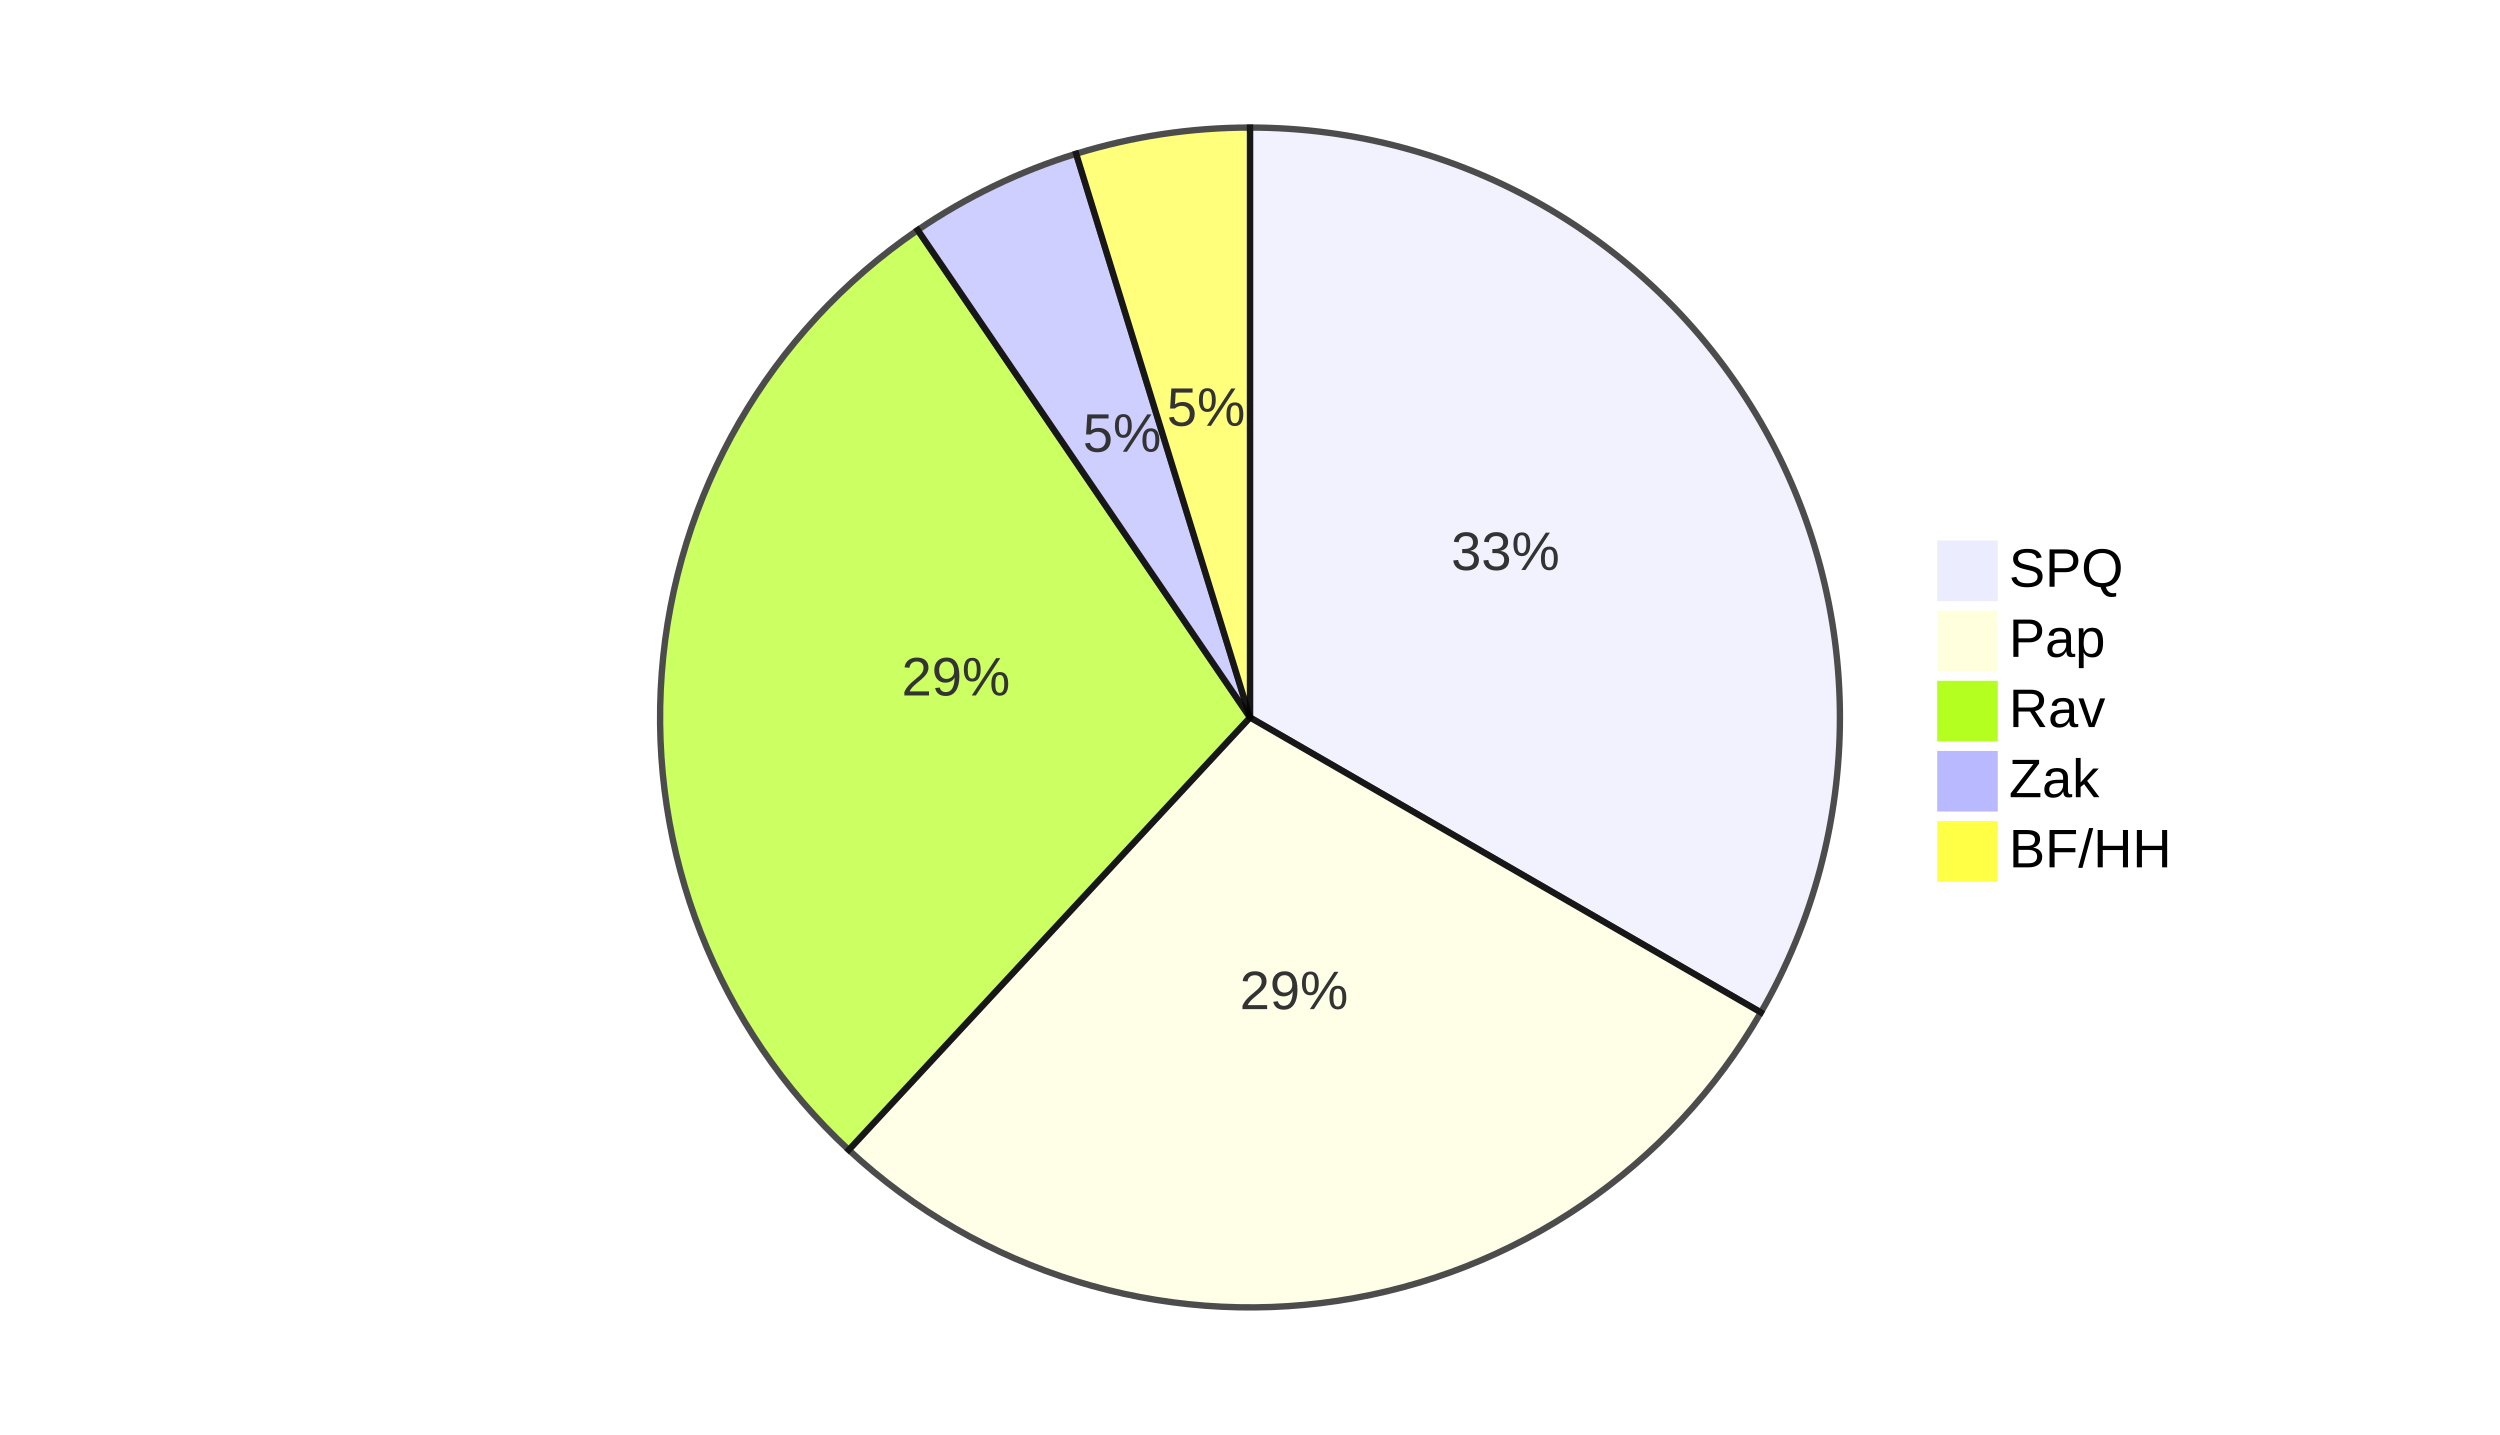
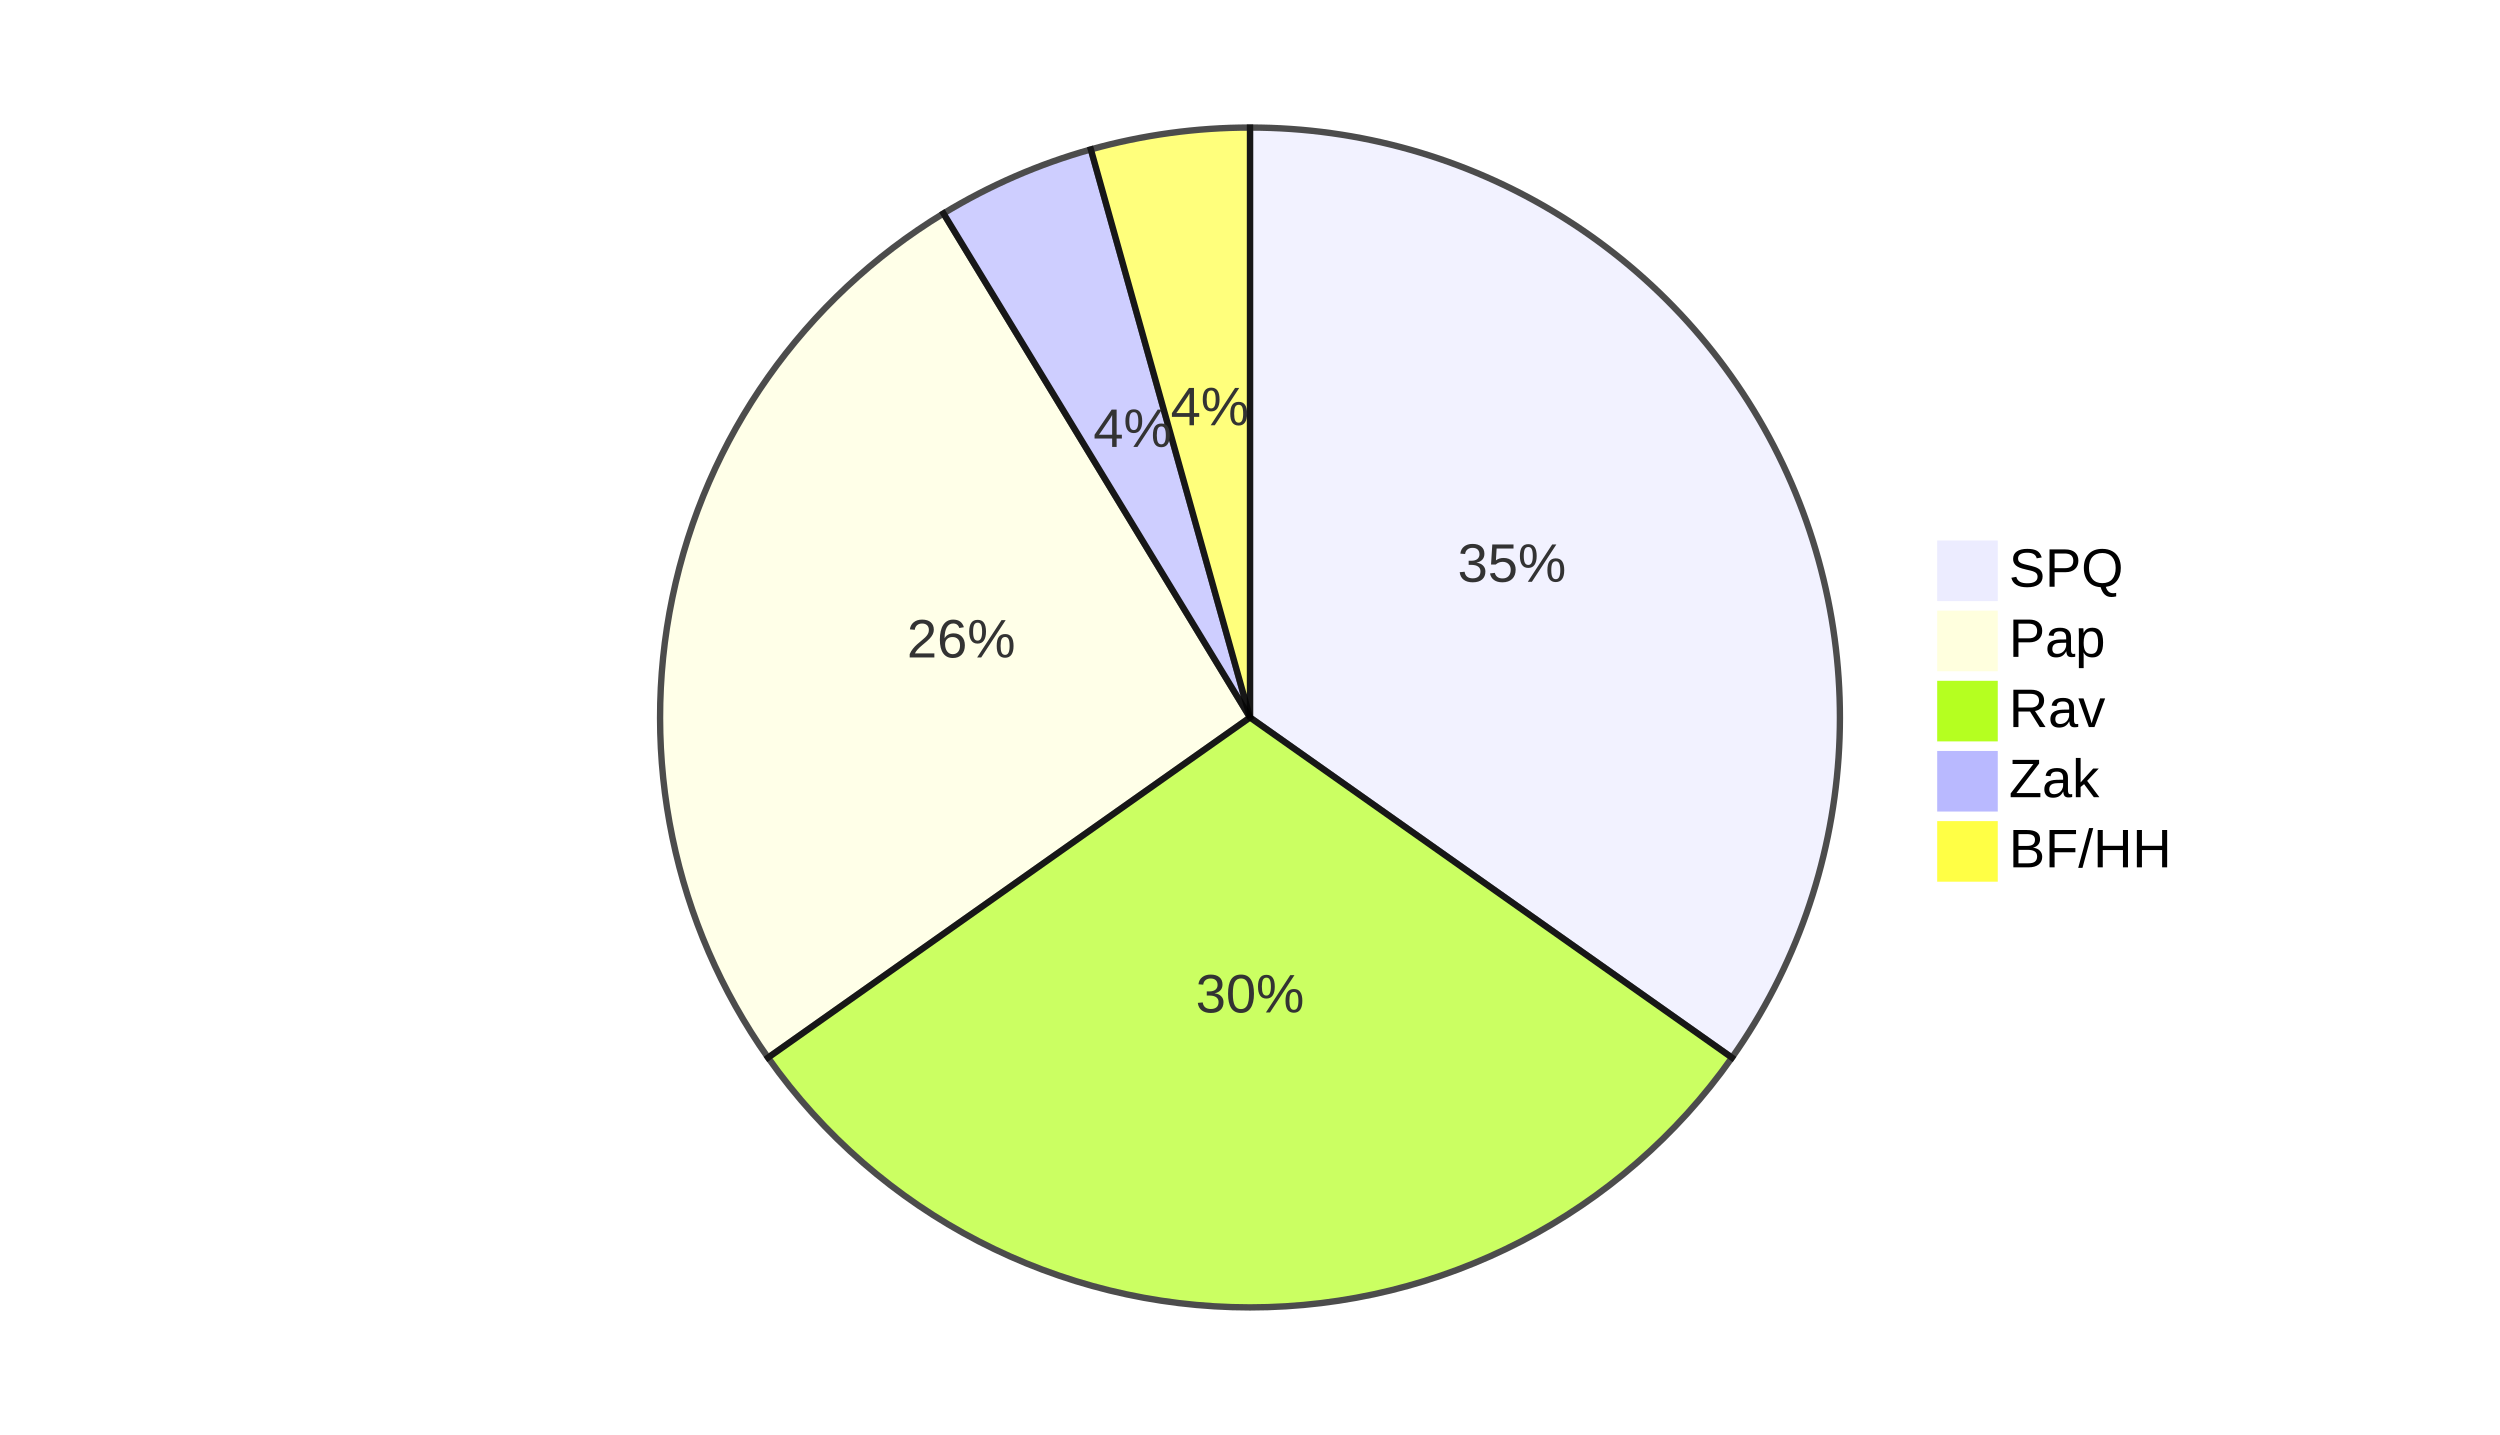
- <svg xmlns="http://www.w3.org/2000/svg" id="mermaid-1637499466041" width="100%" height="450" style="max-width: 784px;" viewBox="0 0 784 450">
-   <style>#mermaid-1637499466041 {font-family:"trebuchet ms",verdana,arial,sans-serif;font-size:16px;fill:#333;}#mermaid-1637499466041 .error-icon{fill:#552222;}#mermaid-1637499466041 .error-text{fill:#552222;stroke:#552222;}#mermaid-1637499466041 .edge-thickness-normal{stroke-width:2px;}#mermaid-1637499466041 .edge-thickness-thick{stroke-width:3.5px;}#mermaid-1637499466041 .edge-pattern-solid{stroke-dasharray:0;}#mermaid-1637499466041 .edge-pattern-dashed{stroke-dasharray:3;}#mermaid-1637499466041 .edge-pattern-dotted{stroke-dasharray:2;}#mermaid-1637499466041 .marker{fill:#333333;stroke:#333333;}#mermaid-1637499466041 .marker.cross{stroke:#333333;}#mermaid-1637499466041 svg{font-family:"trebuchet ms",verdana,arial,sans-serif;font-size:16px;}#mermaid-1637499466041 .pieCircle{stroke:black;stroke-width:2px;opacity:0.7;}#mermaid-1637499466041 .pieTitleText{text-anchor:middle;font-size:25px;fill:black;font-family:"trebuchet ms",verdana,arial,sans-serif;}#mermaid-1637499466041 .slice{font-family:"trebuchet ms",verdana,arial,sans-serif;fill:#333;font-size:17px;}#mermaid-1637499466041 .legend text{fill:black;font-family:"trebuchet ms",verdana,arial,sans-serif;font-size:17px;}#mermaid-1637499466041 :root{--mermaid-font-family:"trebuchet ms",verdana,arial,sans-serif;}</style>
+ <svg xmlns="http://www.w3.org/2000/svg" id="mermaid-1637543943809" width="100%" height="450" style="max-width: 784px;" viewBox="0 0 784 450">
+   <style>#mermaid-1637543943809 {font-family:"trebuchet ms",verdana,arial,sans-serif;font-size:16px;fill:#333;}#mermaid-1637543943809 .error-icon{fill:#552222;}#mermaid-1637543943809 .error-text{fill:#552222;stroke:#552222;}#mermaid-1637543943809 .edge-thickness-normal{stroke-width:2px;}#mermaid-1637543943809 .edge-thickness-thick{stroke-width:3.5px;}#mermaid-1637543943809 .edge-pattern-solid{stroke-dasharray:0;}#mermaid-1637543943809 .edge-pattern-dashed{stroke-dasharray:3;}#mermaid-1637543943809 .edge-pattern-dotted{stroke-dasharray:2;}#mermaid-1637543943809 .marker{fill:#333333;stroke:#333333;}#mermaid-1637543943809 .marker.cross{stroke:#333333;}#mermaid-1637543943809 svg{font-family:"trebuchet ms",verdana,arial,sans-serif;font-size:16px;}#mermaid-1637543943809 .pieCircle{stroke:black;stroke-width:2px;opacity:0.7;}#mermaid-1637543943809 .pieTitleText{text-anchor:middle;font-size:25px;fill:black;font-family:"trebuchet ms",verdana,arial,sans-serif;}#mermaid-1637543943809 .slice{font-family:"trebuchet ms",verdana,arial,sans-serif;fill:#333;font-size:17px;}#mermaid-1637543943809 .legend text{fill:black;font-family:"trebuchet ms",verdana,arial,sans-serif;font-size:17px;}#mermaid-1637543943809 :root{--mermaid-font-family:"trebuchet ms",verdana,arial,sans-serif;}</style>
  <g />
  <g transform="translate(392,225)">
-     <path d="M1.1327982892113017e-14,-185A185,185,0,0,1,160.215,92.5L0,0Z" fill="#ECECFF" class="pieCircle" />
-     <path d="M160.215,92.5A185,185,0,0,1,-125.832,135.615L0,0Z" fill="#ffffde" class="pieCircle" />
-     <path d="M-125.832,135.615A185,185,0,0,1,-104.214,-152.854L0,0Z" fill="hsl(80, 100%, 56.275%)" class="pieCircle" />
-     <path d="M-104.214,-152.854A185,185,0,0,1,-54.53,-176.781L0,0Z" fill="hsl(240, 100%, 86.275%)" class="pieCircle" />
-     <path d="M-54.53,-176.781A185,185,0,0,1,1.303290589681841e-13,-185L0,0Z" fill="hsl(60, 100%, 63.529%)" class="pieCircle" />
-     <text transform="translate(80.10735,-46.25)" class="slice" style="text-anchor: middle;">33%</text>
-     <text transform="translate(13.78641,91.46685)" class="slice" style="text-anchor: middle;">29%</text>
-     <text transform="translate(-92.24135,-6.912534)" class="slice" style="text-anchor: middle;">29%</text>
-     <text transform="translate(-40.13425,-83.33962)" class="slice" style="text-anchor: middle;">5%</text>
-     <text transform="translate(-13.78641,-91.46685)" class="slice" style="text-anchor: middle;">5%</text>
+     <path d="M1.1327982892113017e-14,-185A185,185,0,0,1,151.139,106.686L0,0Z" fill="#ECECFF" class="pieCircle" />
+     <path d="M-151.139,106.686A185,185,0,0,1,-96.123,-158.068L0,0Z" fill="#ffffde" class="pieCircle" />
+     <path d="M151.139,106.686A185,185,0,0,1,-151.139,106.686L0,0Z" fill="hsl(80, 100%, 56.275%)" class="pieCircle" />
+     <path d="M-96.123,-158.068A185,185,0,0,1,-49.912,-178.14L0,0Z" fill="hsl(240, 100%, 86.275%)" class="pieCircle" />
+     <path d="M-49.912,-178.14A185,185,0,0,1,-3.398394867633905e-14,-185L0,0Z" fill="hsl(60, 100%, 63.529%)" class="pieCircle" />
+     <text transform="translate(82.12938,-42.55602)" class="slice" style="text-anchor: middle;">35%</text>
+     <text transform="translate(-90.56528,-18.81968)" class="slice" style="text-anchor: middle;">26%</text>
+     <text transform="translate(5.6639914460565085e-15,92.5)" class="slice" style="text-anchor: middle;">30%</text>
+     <text transform="translate(-36.8521,-84.84205)" class="slice" style="text-anchor: middle;">4%</text>
+     <text transform="translate(-12.59542,-91.63845)" class="slice" style="text-anchor: middle;">4%</text>
    <text x="0" y="-200" class="pieTitleText" />
    <g class="legend" transform="translate(216,-55)">
      <rect width="18" height="18" style="fill: rgb(236, 236, 255); stroke: rgb(236, 236, 255);" />
      <text x="22" y="14">SPQ</text>
    </g>
    <g class="legend" transform="translate(216,-33)">
      <rect width="18" height="18" style="fill: rgb(255, 255, 222); stroke: rgb(255, 255, 222);" />
      <text x="22" y="14">Pap</text>
    </g>
    <g class="legend" transform="translate(216,-11)">
      <rect width="18" height="18" style="fill: rgb(181, 255, 32); stroke: rgb(181, 255, 32);" />
      <text x="22" y="14">Rav</text>
    </g>
    <g class="legend" transform="translate(216,11)">
      <rect width="18" height="18" style="fill: rgb(185, 185, 255); stroke: rgb(185, 185, 255);" />
      <text x="22" y="14">Zak</text>
    </g>
    <g class="legend" transform="translate(216,33)">
      <rect width="18" height="18" style="fill: rgb(255, 255, 69); stroke: rgb(255, 255, 69);" />
      <text x="22" y="14">BF/HH</text>
    </g>
  </g>
</svg>
